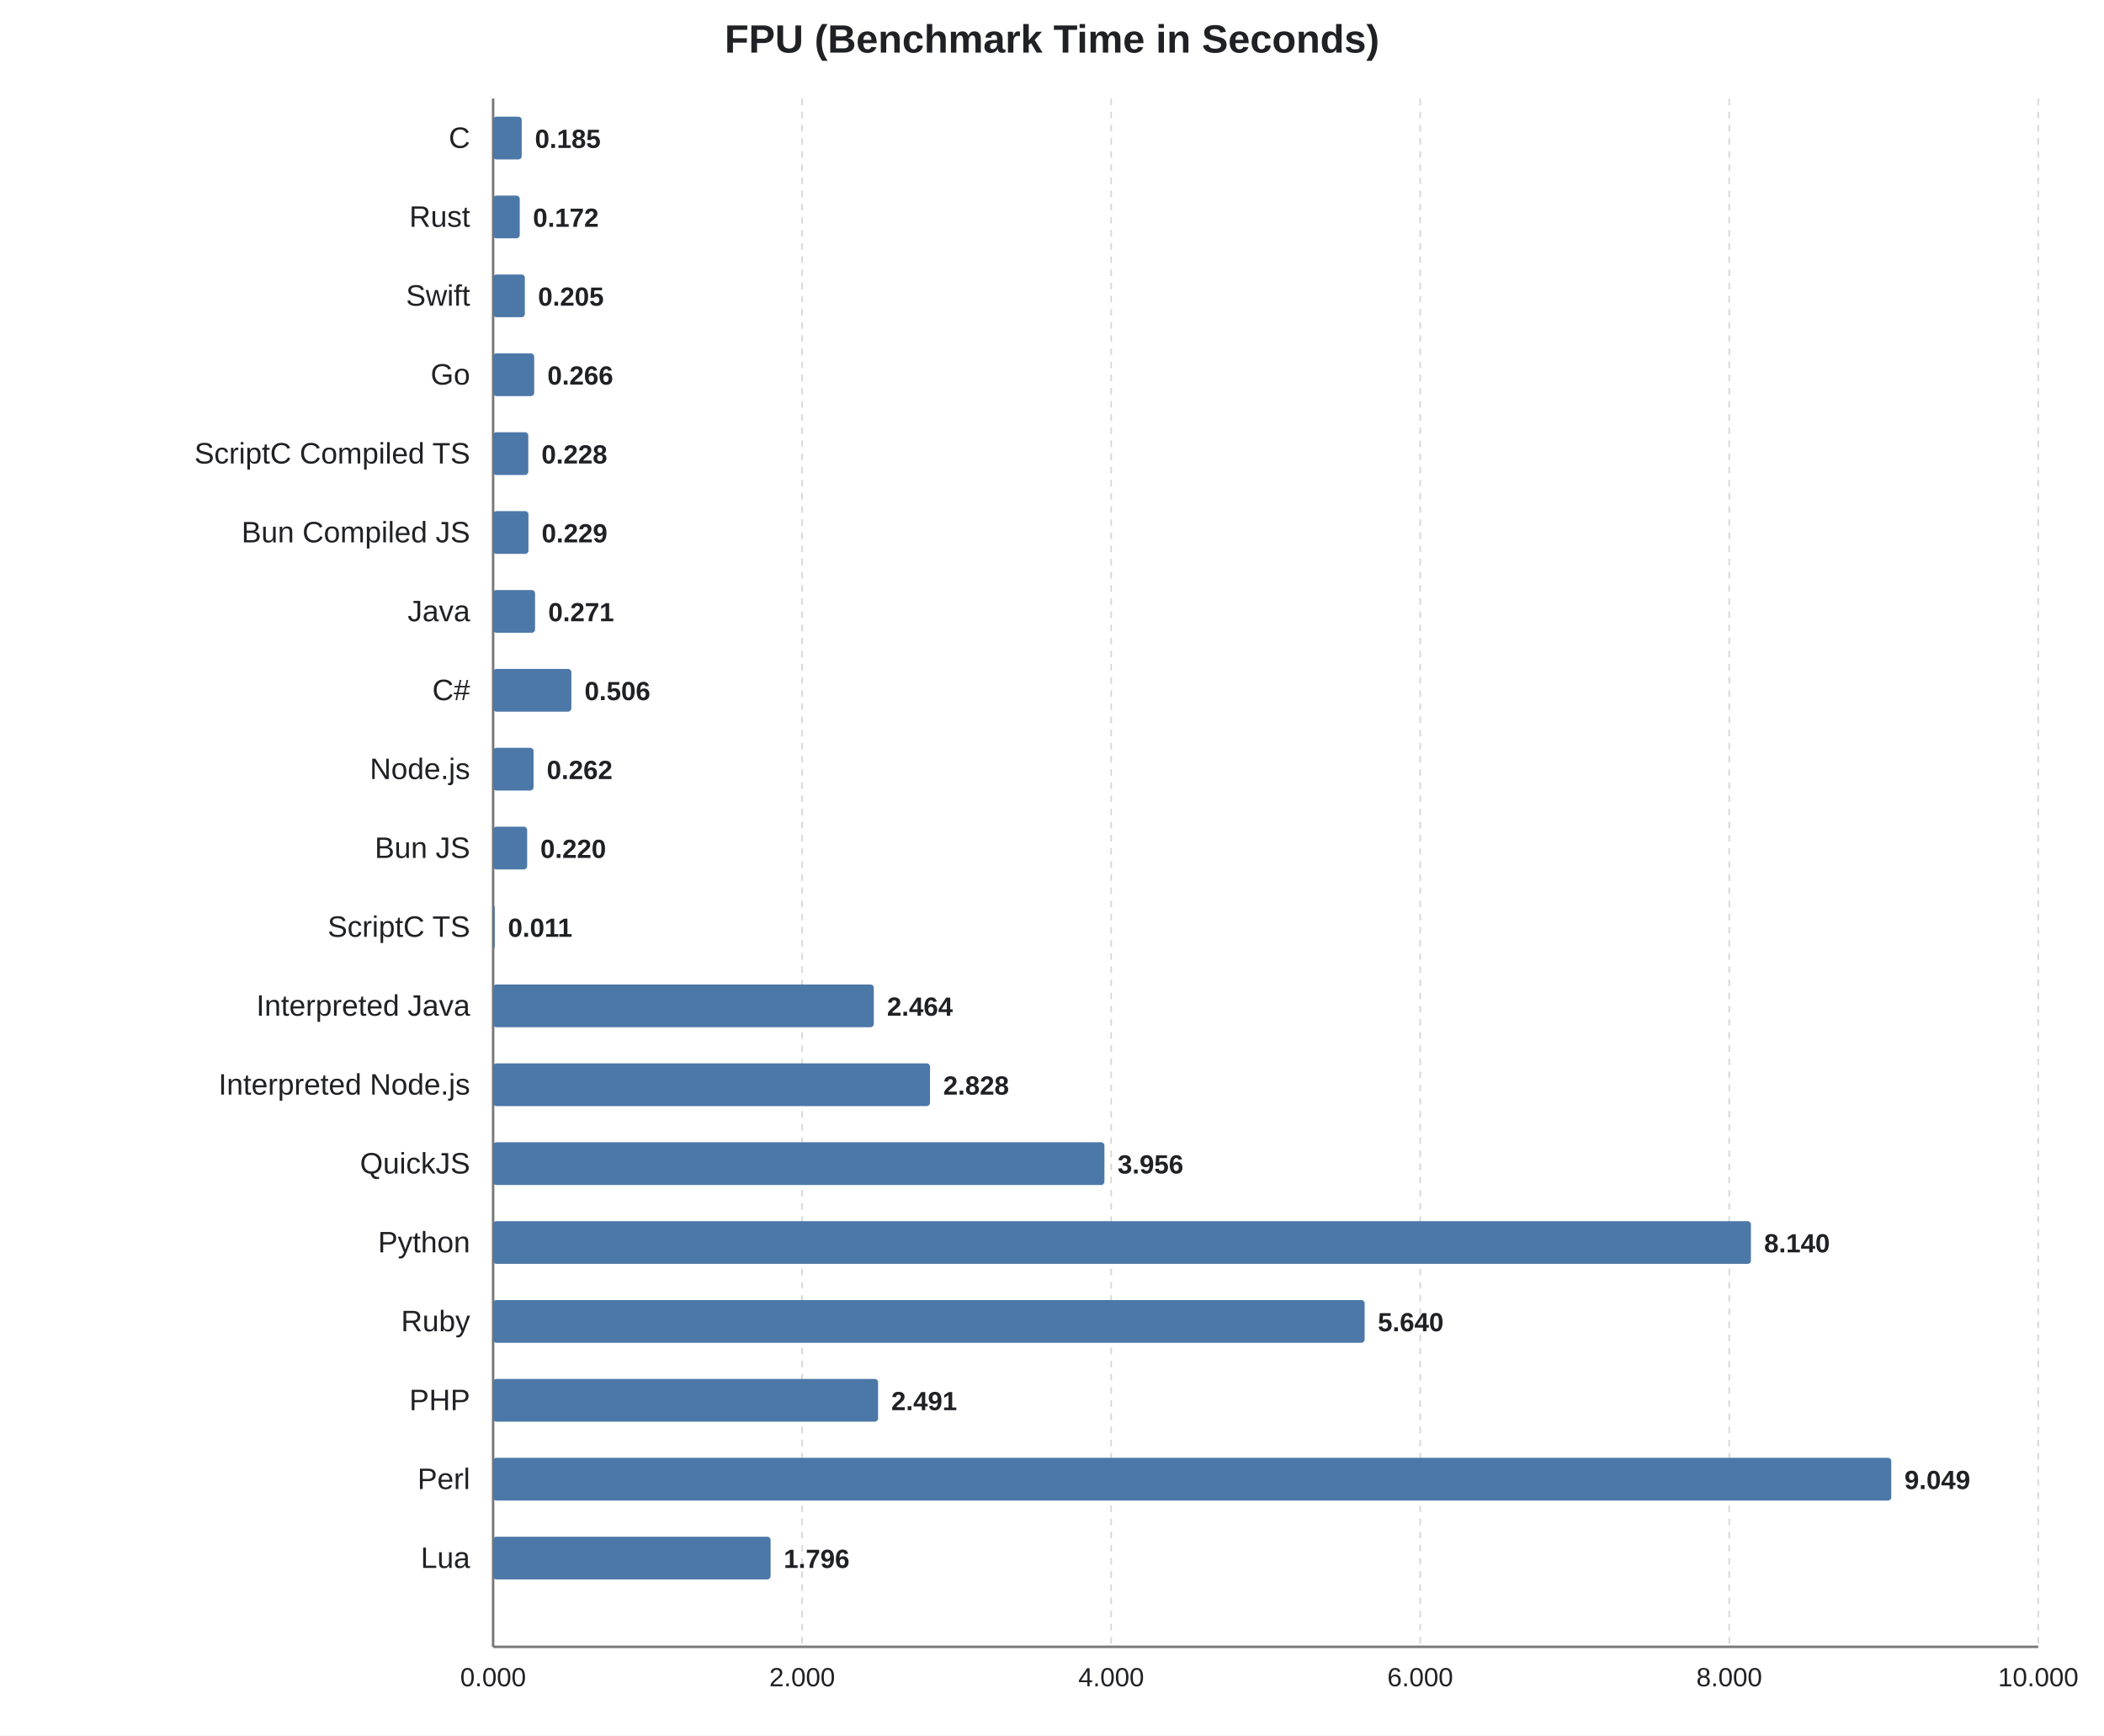
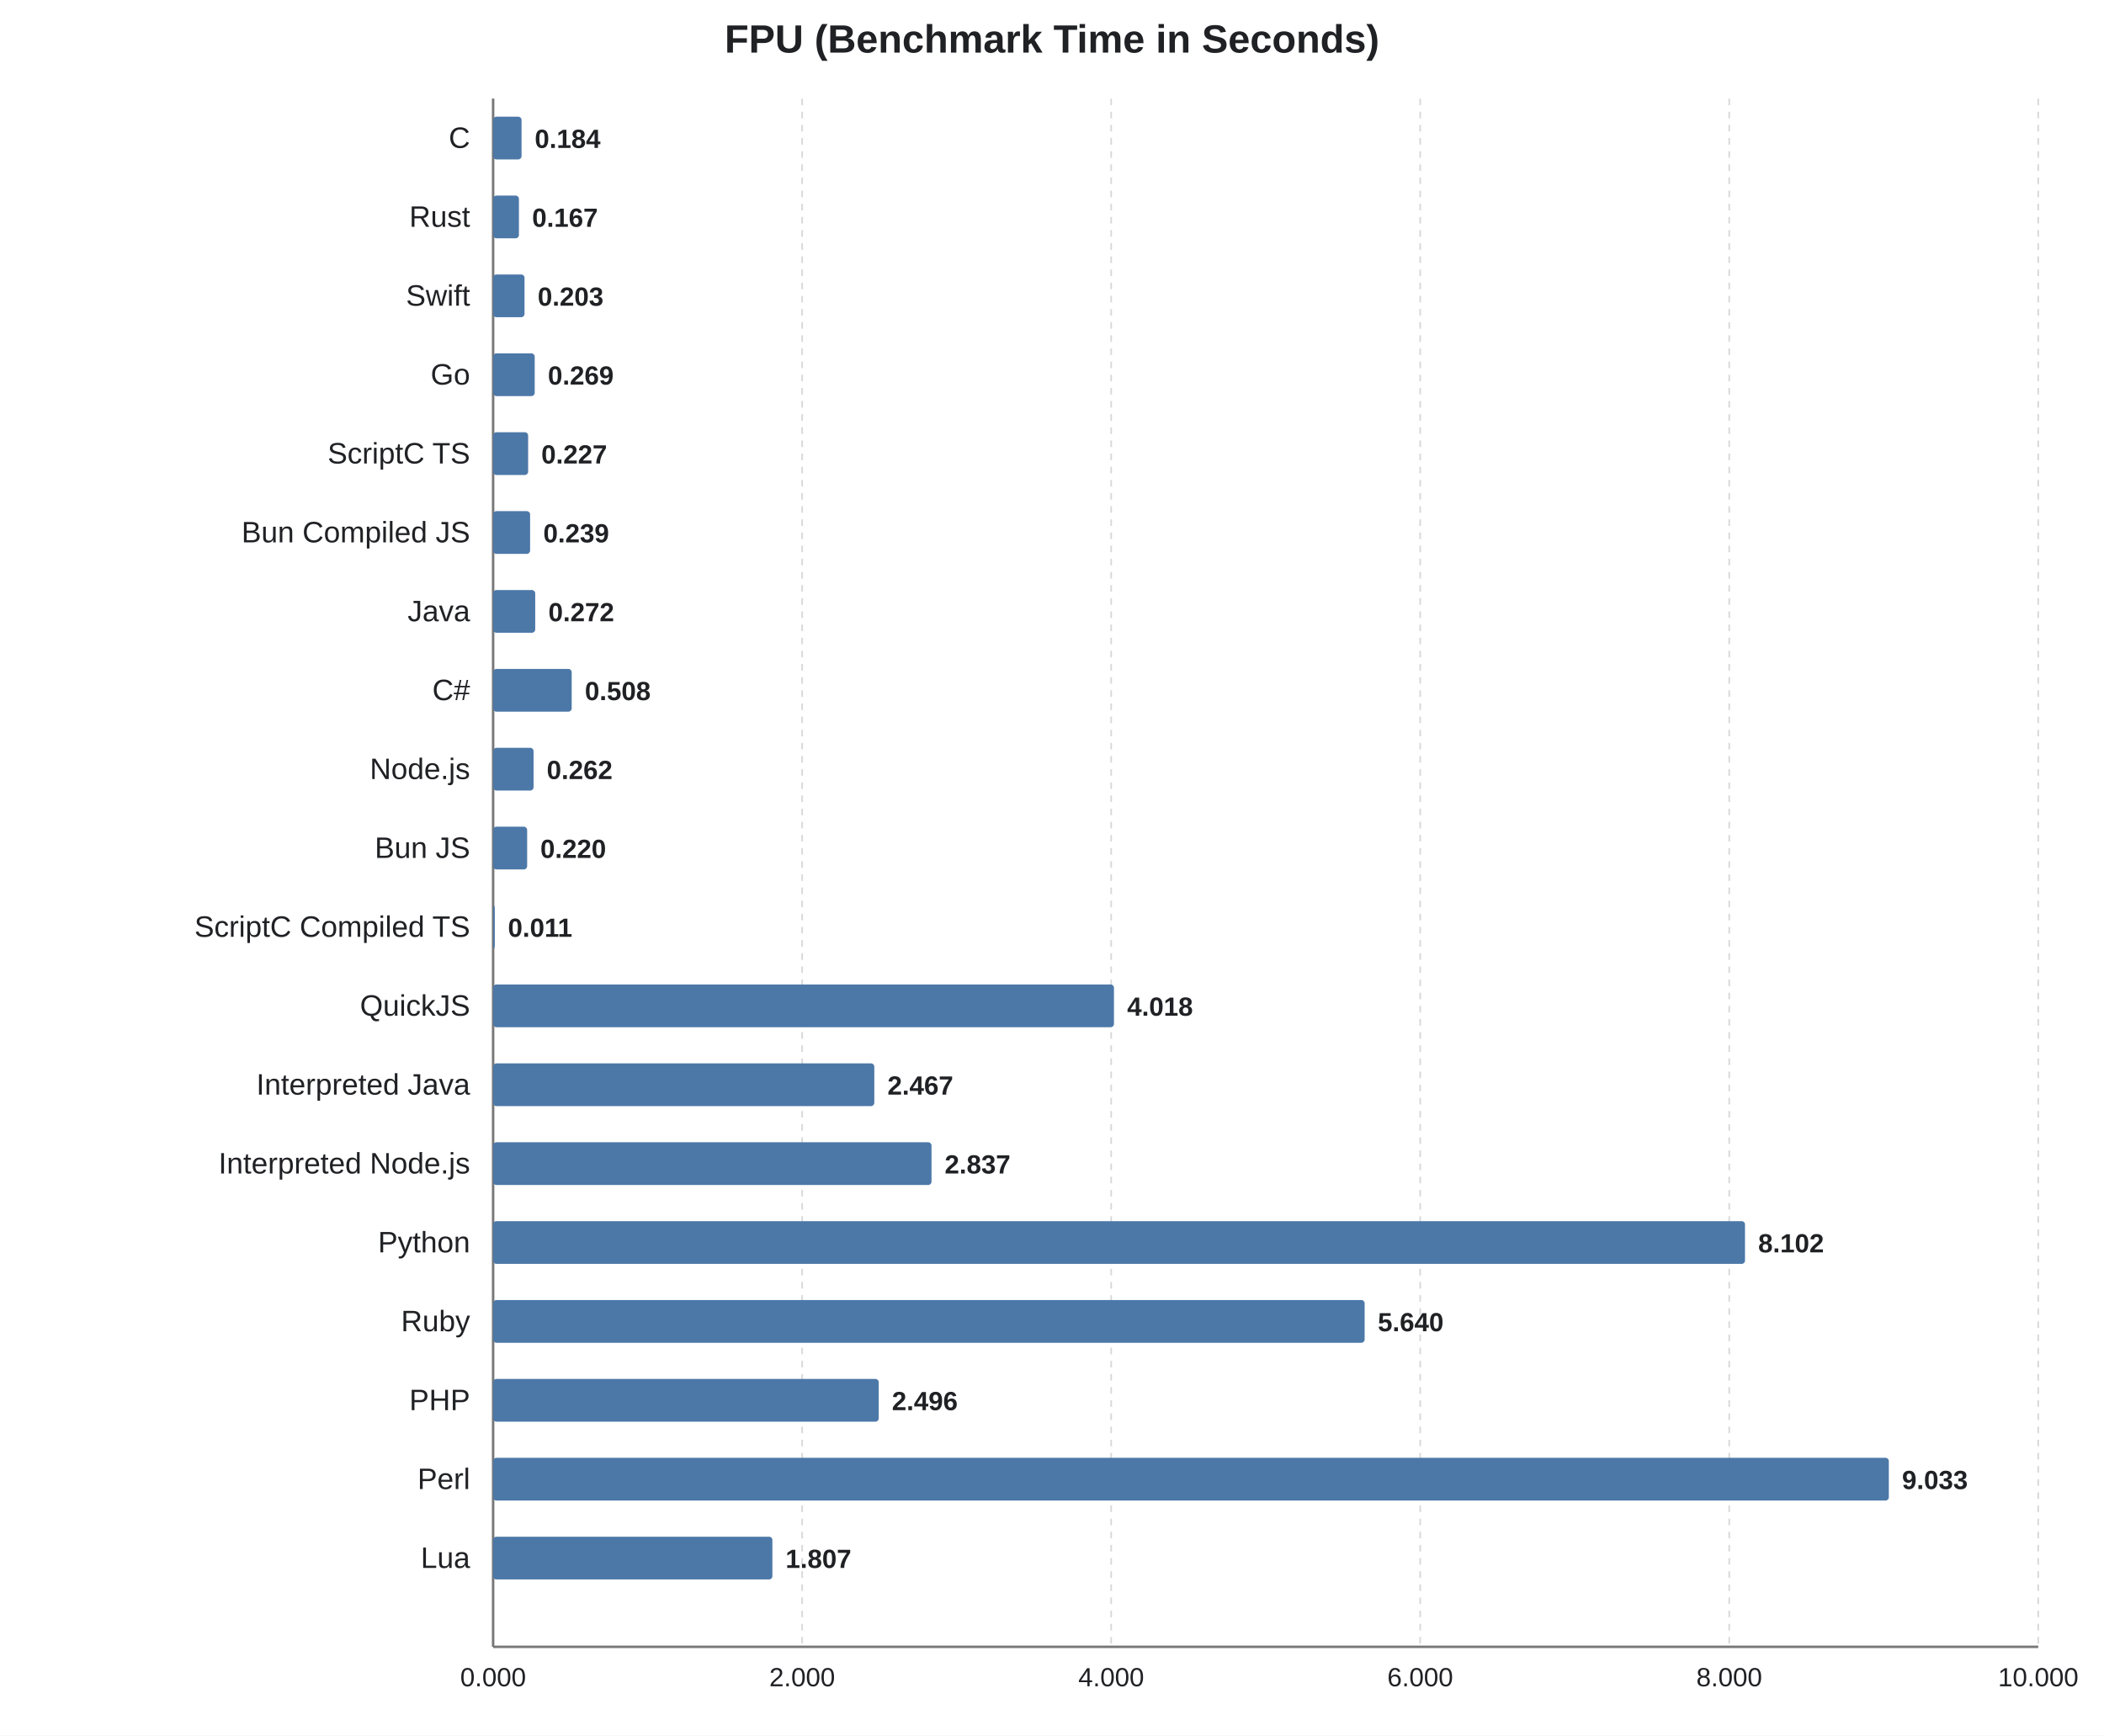
<svg xmlns="http://www.w3.org/2000/svg" width="1280" height="1056" viewBox="0 0 1280 1056">
  <rect width="100%" height="100%" fill="white" />
  <style>text{font-family:Arial,sans-serif;fill:#202124}.grid{stroke:#d8d8d8;stroke-dasharray:4 4}.axis{stroke:#777;stroke-width:1.5}</style>
  <text x="640" y="32" font-family="Arial Bold,Arial,sans-serif" font-size="24" font-weight="bold" text-anchor="middle">FPU (Benchmark Time in Seconds)</text>
  <line x1="300" y1="60" x2="300" y2="1002" class="grid" />
  <text x="300.0" y="1026.0" font-size="16" text-anchor="middle">0.000</text>
  <line x1="488" y1="60" x2="488" y2="1002" class="grid" />
  <text x="488.0" y="1026.0" font-size="16" text-anchor="middle">2.000</text>
  <line x1="676" y1="60" x2="676" y2="1002" class="grid" />
  <text x="676.0" y="1026.0" font-size="16" text-anchor="middle">4.000</text>
  <line x1="864" y1="60" x2="864" y2="1002" class="grid" />
  <text x="864.0" y="1026.0" font-size="16" text-anchor="middle">6.000</text>
  <line x1="1052" y1="60" x2="1052" y2="1002" class="grid" />
  <text x="1052.0" y="1026.0" font-size="16" text-anchor="middle">8.000</text>
  <line x1="1240" y1="60" x2="1240" y2="1002" class="grid" />
  <text x="1240.0" y="1026.0" font-size="16" text-anchor="middle">10.000</text>
  <line x1="300" y1="60" x2="300" y2="1002" class="axis" />
  <line x1="300" y1="1002" x2="1240" y2="1002" class="axis" />
  <text x="286" y="90.0" font-size="18" text-anchor="end">C</text>
-   <rect x="300" y="71.0" width="17.4" height="26" rx="2" fill="#4c78a8" />
-   <text x="325.4" y="90.0" font-family="Arial Bold,Arial,sans-serif" font-size="16" font-weight="bold">0.185</text>
+   <rect x="300" y="71.0" width="17.3" height="26" rx="2" fill="#4c78a8" />
+   <text x="325.3" y="90.0" font-family="Arial Bold,Arial,sans-serif" font-size="16" font-weight="bold">0.184</text>
  <text x="286" y="138.0" font-size="18" text-anchor="end">Rust</text>
-   <rect x="300" y="119.0" width="16.2" height="26" rx="2" fill="#4c78a8" />
-   <text x="324.2" y="138.0" font-family="Arial Bold,Arial,sans-serif" font-size="16" font-weight="bold">0.172</text>
+   <rect x="300" y="119.0" width="15.7" height="26" rx="2" fill="#4c78a8" />
+   <text x="323.7" y="138.0" font-family="Arial Bold,Arial,sans-serif" font-size="16" font-weight="bold">0.167</text>
  <text x="286" y="186.0" font-size="18" text-anchor="end">Swift</text>
-   <rect x="300" y="167.0" width="19.3" height="26" rx="2" fill="#4c78a8" />
-   <text x="327.3" y="186.0" font-family="Arial Bold,Arial,sans-serif" font-size="16" font-weight="bold">0.205</text>
+   <rect x="300" y="167.0" width="19.1" height="26" rx="2" fill="#4c78a8" />
+   <text x="327.1" y="186.0" font-family="Arial Bold,Arial,sans-serif" font-size="16" font-weight="bold">0.203</text>
  <text x="286" y="234.0" font-size="18" text-anchor="end">Go</text>
-   <rect x="300" y="215.0" width="25.0" height="26" rx="2" fill="#4c78a8" />
-   <text x="333.0" y="234.0" font-family="Arial Bold,Arial,sans-serif" font-size="16" font-weight="bold">0.266</text>
-   <text x="286" y="282.0" font-size="18" text-anchor="end">ScriptC Compiled TS</text>
-   <rect x="300" y="263.0" width="21.4" height="26" rx="2" fill="#4c78a8" />
-   <text x="329.4" y="282.0" font-family="Arial Bold,Arial,sans-serif" font-size="16" font-weight="bold">0.228</text>
+   <rect x="300" y="215.0" width="25.3" height="26" rx="2" fill="#4c78a8" />
+   <text x="333.3" y="234.0" font-family="Arial Bold,Arial,sans-serif" font-size="16" font-weight="bold">0.269</text>
+   <text x="286" y="282.0" font-size="18" text-anchor="end">ScriptC TS</text>
+   <rect x="300" y="263.0" width="21.3" height="26" rx="2" fill="#4c78a8" />
+   <text x="329.3" y="282.0" font-family="Arial Bold,Arial,sans-serif" font-size="16" font-weight="bold">0.227</text>
  <text x="286" y="330.0" font-size="18" text-anchor="end">Bun Compiled JS</text>
-   <rect x="300" y="311.0" width="21.5" height="26" rx="2" fill="#4c78a8" />
-   <text x="329.5" y="330.0" font-family="Arial Bold,Arial,sans-serif" font-size="16" font-weight="bold">0.229</text>
+   <rect x="300" y="311.0" width="22.5" height="26" rx="2" fill="#4c78a8" />
+   <text x="330.5" y="330.0" font-family="Arial Bold,Arial,sans-serif" font-size="16" font-weight="bold">0.239</text>
  <text x="286" y="378.0" font-size="18" text-anchor="end">Java</text>
-   <rect x="300" y="359.0" width="25.5" height="26" rx="2" fill="#4c78a8" />
-   <text x="333.5" y="378.0" font-family="Arial Bold,Arial,sans-serif" font-size="16" font-weight="bold">0.271</text>
+   <rect x="300" y="359.0" width="25.6" height="26" rx="2" fill="#4c78a8" />
+   <text x="333.6" y="378.0" font-family="Arial Bold,Arial,sans-serif" font-size="16" font-weight="bold">0.272</text>
  <text x="286" y="426.0" font-size="18" text-anchor="end">C#</text>
-   <rect x="300" y="407.0" width="47.6" height="26" rx="2" fill="#4c78a8" />
-   <text x="355.6" y="426.0" font-family="Arial Bold,Arial,sans-serif" font-size="16" font-weight="bold">0.506</text>
+   <rect x="300" y="407.0" width="47.8" height="26" rx="2" fill="#4c78a8" />
+   <text x="355.8" y="426.0" font-family="Arial Bold,Arial,sans-serif" font-size="16" font-weight="bold">0.508</text>
  <text x="286" y="474.0" font-size="18" text-anchor="end">Node.js</text>
  <rect x="300" y="455.0" width="24.6" height="26" rx="2" fill="#4c78a8" />
  <text x="332.6" y="474.0" font-family="Arial Bold,Arial,sans-serif" font-size="16" font-weight="bold">0.262</text>
  <text x="286" y="522.0" font-size="18" text-anchor="end">Bun JS</text>
  <rect x="300" y="503.0" width="20.7" height="26" rx="2" fill="#4c78a8" />
  <text x="328.7" y="522.0" font-family="Arial Bold,Arial,sans-serif" font-size="16" font-weight="bold">0.220</text>
-   <text x="286" y="570.0" font-size="18" text-anchor="end">ScriptC TS</text>
+   <text x="286" y="570.0" font-size="18" text-anchor="end">ScriptC Compiled TS</text>
  <rect x="300" y="551.0" width="1.0" height="26" rx="2" fill="#4c78a8" />
  <text x="309.0" y="570.0" font-family="Arial Bold,Arial,sans-serif" font-size="16" font-weight="bold">0.011</text>
-   <text x="286" y="618.0" font-size="18" text-anchor="end">Interpreted Java</text>
-   <rect x="300" y="599.0" width="231.6" height="26" rx="2" fill="#4c78a8" />
-   <text x="539.6" y="618.0" font-family="Arial Bold,Arial,sans-serif" font-size="16" font-weight="bold">2.464</text>
-   <text x="286" y="666.0" font-size="18" text-anchor="end">Interpreted Node.js</text>
-   <rect x="300" y="647.0" width="265.8" height="26" rx="2" fill="#4c78a8" />
-   <text x="573.8" y="666.0" font-family="Arial Bold,Arial,sans-serif" font-size="16" font-weight="bold">2.828</text>
-   <text x="286" y="714.0" font-size="18" text-anchor="end">QuickJS</text>
-   <rect x="300" y="695.0" width="371.9" height="26" rx="2" fill="#4c78a8" />
-   <text x="679.9" y="714.0" font-family="Arial Bold,Arial,sans-serif" font-size="16" font-weight="bold">3.956</text>
+   <text x="286" y="618.0" font-size="18" text-anchor="end">QuickJS</text>
+   <rect x="300" y="599.0" width="377.7" height="26" rx="2" fill="#4c78a8" />
+   <text x="685.7" y="618.0" font-family="Arial Bold,Arial,sans-serif" font-size="16" font-weight="bold">4.018</text>
+   <text x="286" y="666.0" font-size="18" text-anchor="end">Interpreted Java</text>
+   <rect x="300" y="647.0" width="231.9" height="26" rx="2" fill="#4c78a8" />
+   <text x="539.9" y="666.0" font-family="Arial Bold,Arial,sans-serif" font-size="16" font-weight="bold">2.467</text>
+   <text x="286" y="714.0" font-size="18" text-anchor="end">Interpreted Node.js</text>
+   <rect x="300" y="695.0" width="266.7" height="26" rx="2" fill="#4c78a8" />
+   <text x="574.7" y="714.0" font-family="Arial Bold,Arial,sans-serif" font-size="16" font-weight="bold">2.837</text>
  <text x="286" y="762.0" font-size="18" text-anchor="end">Python</text>
-   <rect x="300" y="743.0" width="765.2" height="26" rx="2" fill="#4c78a8" />
-   <text x="1073.2" y="762.0" font-family="Arial Bold,Arial,sans-serif" font-size="16" font-weight="bold">8.140</text>
+   <rect x="300" y="743.0" width="761.6" height="26" rx="2" fill="#4c78a8" />
+   <text x="1069.6" y="762.0" font-family="Arial Bold,Arial,sans-serif" font-size="16" font-weight="bold">8.102</text>
  <text x="286" y="810.0" font-size="18" text-anchor="end">Ruby</text>
  <rect x="300" y="791.0" width="530.2" height="26" rx="2" fill="#4c78a8" />
  <text x="838.2" y="810.0" font-family="Arial Bold,Arial,sans-serif" font-size="16" font-weight="bold">5.640</text>
  <text x="286" y="858.0" font-size="18" text-anchor="end">PHP</text>
-   <rect x="300" y="839.0" width="234.2" height="26" rx="2" fill="#4c78a8" />
-   <text x="542.2" y="858.0" font-family="Arial Bold,Arial,sans-serif" font-size="16" font-weight="bold">2.491</text>
+   <rect x="300" y="839.0" width="234.6" height="26" rx="2" fill="#4c78a8" />
+   <text x="542.6" y="858.0" font-family="Arial Bold,Arial,sans-serif" font-size="16" font-weight="bold">2.496</text>
  <text x="286" y="906.0" font-size="18" text-anchor="end">Perl</text>
-   <rect x="300" y="887.0" width="850.6" height="26" rx="2" fill="#4c78a8" />
-   <text x="1158.6" y="906.0" font-family="Arial Bold,Arial,sans-serif" font-size="16" font-weight="bold">9.049</text>
+   <rect x="300" y="887.0" width="849.1" height="26" rx="2" fill="#4c78a8" />
+   <text x="1157.1" y="906.0" font-family="Arial Bold,Arial,sans-serif" font-size="16" font-weight="bold">9.033</text>
  <text x="286" y="954.0" font-size="18" text-anchor="end">Lua</text>
-   <rect x="300" y="935.0" width="168.8" height="26" rx="2" fill="#4c78a8" />
-   <text x="476.8" y="954.0" font-family="Arial Bold,Arial,sans-serif" font-size="16" font-weight="bold">1.796</text>
+   <rect x="300" y="935.0" width="169.9" height="26" rx="2" fill="#4c78a8" />
+   <text x="477.9" y="954.0" font-family="Arial Bold,Arial,sans-serif" font-size="16" font-weight="bold">1.807</text>
</svg>
